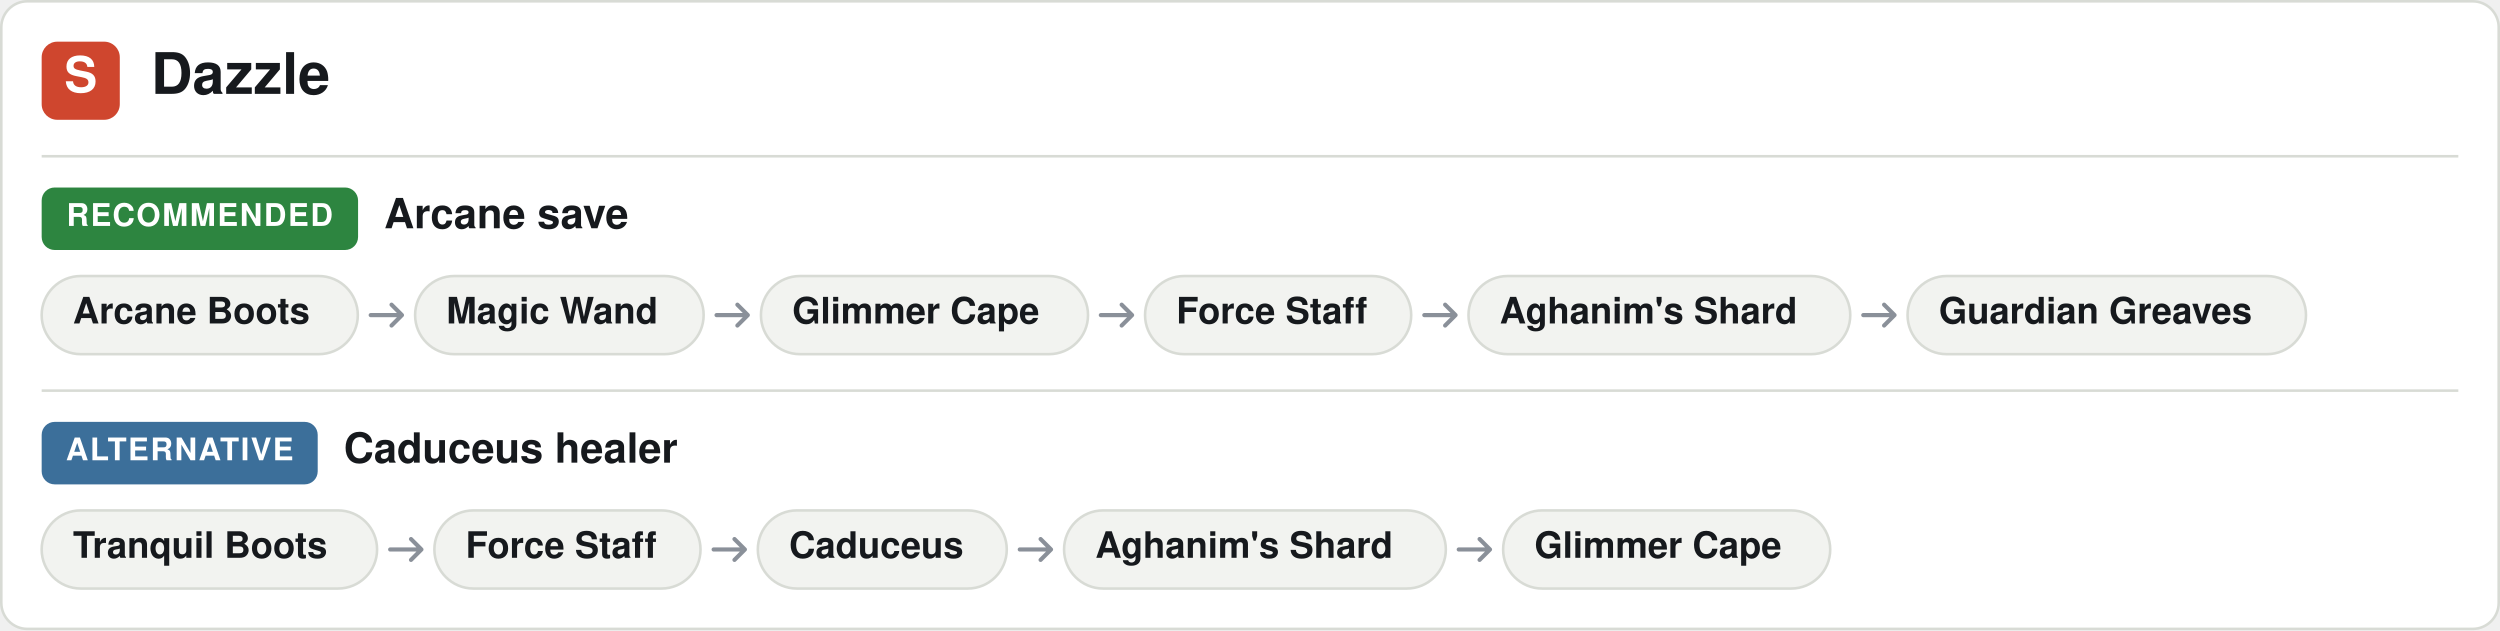
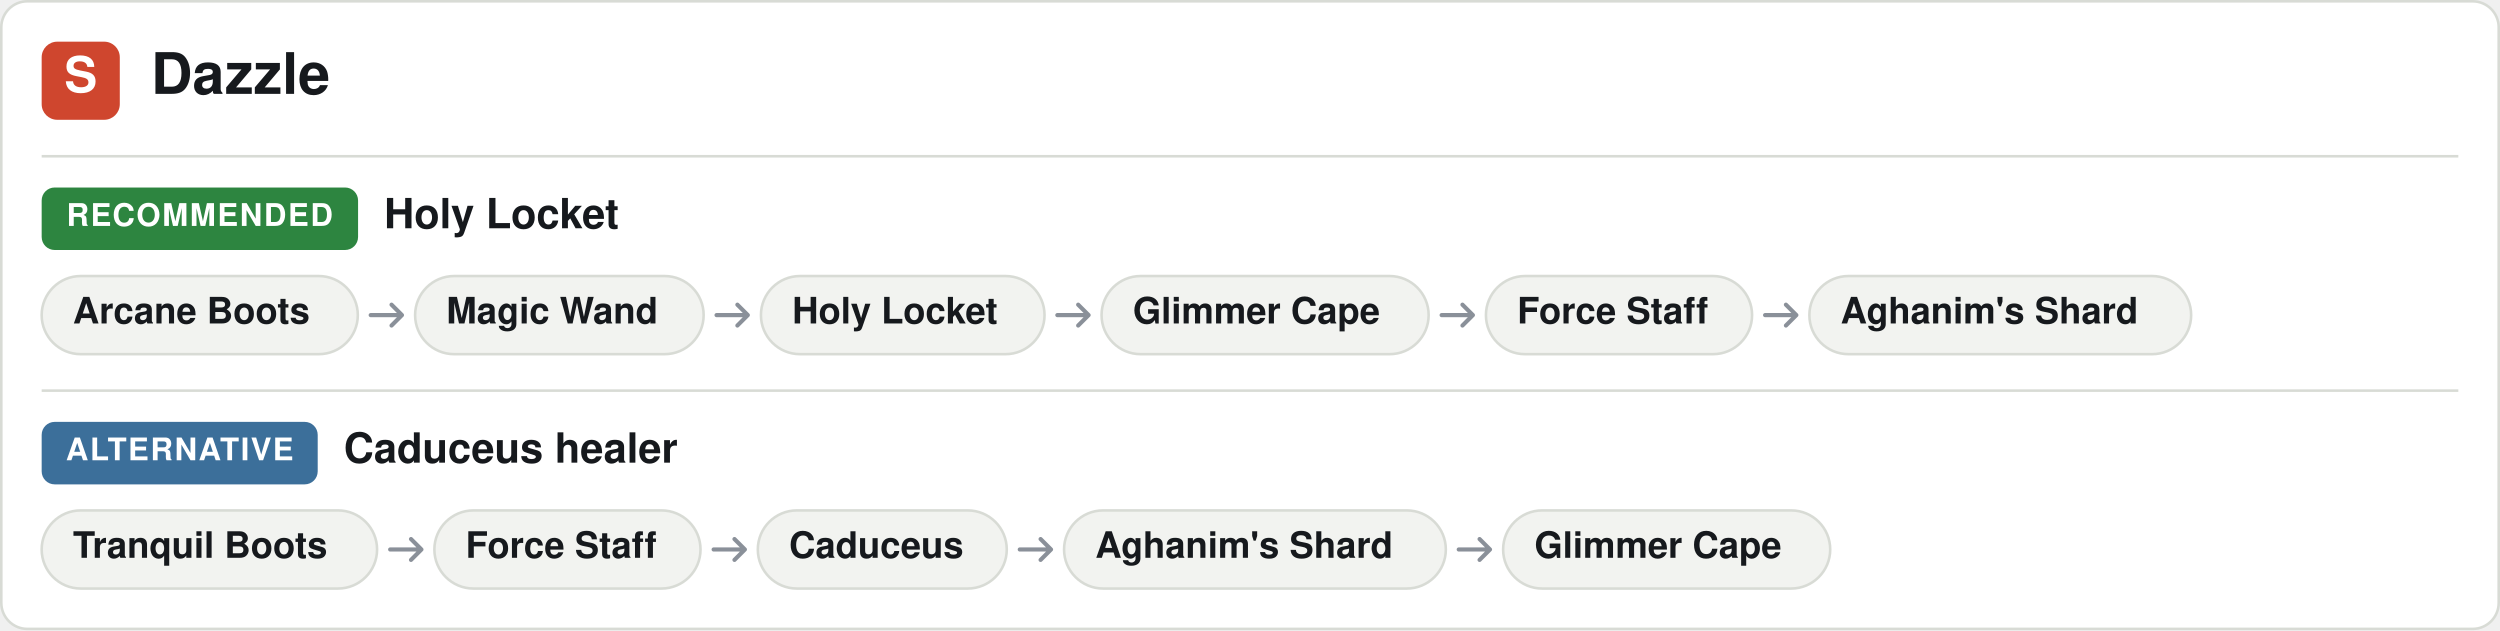
<svg xmlns="http://www.w3.org/2000/svg" viewBox="0 0 960 242" width="960" height="242" role="img" aria-label="Dazzle builds for patch 7.42">
  <style>
.card{fill:#ffffff;stroke:#d8dbd5}
.pill{fill:#f2f3f0;stroke:#d8dbd5}
.ink{fill:#16191d}
.muted{fill:#5b6168}
.sep{stroke:#d8dbd5}
.up{fill:#2d8540}.down{fill:#b8352a}.steady{fill:#687079}.rework{fill:#7448ab}
.rec{fill:#2d8540}.alt{fill:#3c6f9a}
.arrow{stroke:#8a9099;fill:none}
@media (prefers-color-scheme: dark){
.card{fill:#1a1d22;stroke:#2b3037}
.pill{fill:#111317;stroke:#2b3037}
.ink{fill:#e6e8eb}
.muted{fill:#9ba2ab}
.sep{stroke:#2b3037}
.up{fill:#5cc46f}.down{fill:#ef6c60}.steady{fill:#9ba2ab}.rework{fill:#ad8ae3}
.rec{fill:#3f9a52}.alt{fill:#4f88b8}
.arrow{stroke:#6f767f}
}
text{font-family:'Segoe UI',Helvetica,Arial,sans-serif;font-weight:700}
</style>
  <rect class="card" x="0.5" y="0.5" width="959" height="241" rx="10" />
  <rect x="16" y="16" width="30" height="30" rx="6" fill="#cf462e" />
  <text x="31" y="31" fill="#ffffff" font-size="19" text-anchor="middle" dominant-baseline="central">S</text>
  <text class="ink" x="58" y="31" font-size="22" dominant-baseline="central">Dazzle</text>
  <line class="sep" x1="16" x2="944" y1="60" y2="60" />
  <rect class="rec" x="16" y="72" width="121.5" height="24" rx="5" />
  <text x="76.7" y="84" fill="#ffffff" font-size="12" letter-spacing="0.6" text-anchor="middle" dominant-baseline="central">RECOMMENDED</text>
-   <text class="ink" x="147.5" y="84" font-size="16" dominant-baseline="central">Arcane save</text>
+   <text class="ink" x="147.5" y="84" font-size="16" dominant-baseline="central">Holy Locket</text>
  <rect class="pill" x="16.0" y="106" width="121.4" height="30" rx="15.0" />
  <text class="ink" x="28.0" y="121.0" font-size="14" dominant-baseline="central">Arcane Boots</text>
  <path class="arrow" stroke-width="1.6" stroke-linecap="round" stroke-linejoin="round" d="M142.353,121.0 H154.353 M150.353,117.0 L154.353,121.0 L150.353,125.0" />
  <rect class="pill" x="159.4" y="106" width="110.8" height="30" rx="15.0" />
  <text class="ink" x="171.4" y="121.0" font-size="14" dominant-baseline="central">Magic Wand</text>
  <path class="arrow" stroke-width="1.6" stroke-linecap="round" stroke-linejoin="round" d="M275.157,121.0 H287.157 M283.157,117.0 L287.157,121.0 L283.157,125.0" />
-   <rect class="pill" x="292.2" y="106" width="125.6" height="30" rx="15.0" />
-   <text class="ink" x="304.2" y="121.0" font-size="14" dominant-baseline="central">Glimmer Cape</text>
-   <path class="arrow" stroke-width="1.6" stroke-linecap="round" stroke-linejoin="round" d="M422.723,121.0 H434.723 M430.723,117.0 L434.723,121.0 L430.723,125.0" />
-   <rect class="pill" x="439.7" y="106" width="102.2" height="30" rx="15.0" />
-   <text class="ink" x="451.7" y="121.0" font-size="14" dominant-baseline="central">Force Staff</text>
-   <path class="arrow" stroke-width="1.6" stroke-linecap="round" stroke-linejoin="round" d="M546.934,121.0 H558.934 M554.934,117.0 L558.934,121.0 L554.934,125.0" />
-   <rect class="pill" x="563.9" y="106" width="146.6" height="30" rx="15.0" />
-   <text class="ink" x="575.9" y="121.0" font-size="14" dominant-baseline="central">Aghanim's Shard</text>
-   <path class="arrow" stroke-width="1.6" stroke-linecap="round" stroke-linejoin="round" d="M715.499,121.0 H727.499 M723.499,117.0 L727.499,121.0 L723.499,125.0" />
-   <rect class="pill" x="732.5" y="106" width="153.0" height="30" rx="15.0" />
-   <text class="ink" x="744.5" y="121.0" font-size="14" dominant-baseline="central">Guardian Greaves</text>
+   <rect class="pill" x="292.2" y="106" width="108.9" height="30" rx="15.0" />
+   <text class="ink" x="304.2" y="121.0" font-size="14" dominant-baseline="central">Holy Locket</text>
+   <path class="arrow" stroke-width="1.6" stroke-linecap="round" stroke-linejoin="round" d="M406.021,121.0 H418.021 M414.021,117.0 L418.021,121.0 L414.021,125.0" />
+   <rect class="pill" x="423.0" y="106" width="125.6" height="30" rx="15.0" />
+   <text class="ink" x="435.0" y="121.0" font-size="14" dominant-baseline="central">Glimmer Cape</text>
+   <path class="arrow" stroke-width="1.6" stroke-linecap="round" stroke-linejoin="round" d="M553.588,121.0 H565.588 M561.588,117.0 L565.588,121.0 L561.588,125.0" />
+   <rect class="pill" x="570.6" y="106" width="102.2" height="30" rx="15.0" />
+   <text class="ink" x="582.6" y="121.0" font-size="14" dominant-baseline="central">Force Staff</text>
+   <path class="arrow" stroke-width="1.6" stroke-linecap="round" stroke-linejoin="round" d="M677.798,121.0 H689.798 M685.798,117.0 L689.798,121.0 L685.798,125.0" />
+   <rect class="pill" x="694.8" y="106" width="146.6" height="30" rx="15.0" />
+   <text class="ink" x="706.8" y="121.0" font-size="14" dominant-baseline="central">Aghanim's Shard</text>
  <line class="sep" x1="16" x2="944" y1="150" y2="150" />
  <rect class="alt" x="16" y="162" width="106.0" height="24" rx="5" />
  <text x="69.0" y="174" fill="#ffffff" font-size="12" letter-spacing="0.6" text-anchor="middle" dominant-baseline="central">ALTERNATIVE</text>
  <text class="ink" x="132.0" y="174" font-size="16" dominant-baseline="central">Caduceus healer</text>
  <rect class="pill" x="16.0" y="196" width="128.8" height="30" rx="15.0" />
  <text class="ink" x="28.0" y="211.0" font-size="14" dominant-baseline="central">Tranquil Boots</text>
  <path class="arrow" stroke-width="1.6" stroke-linecap="round" stroke-linejoin="round" d="M149.827,211.0 H161.827 M157.827,207.0 L161.827,211.0 L157.827,215.0" />
  <rect class="pill" x="166.8" y="196" width="102.2" height="30" rx="15.0" />
  <text class="ink" x="178.8" y="211.0" font-size="14" dominant-baseline="central">Force Staff</text>
  <path class="arrow" stroke-width="1.6" stroke-linecap="round" stroke-linejoin="round" d="M274.037,211.0 H286.037 M282.037,207.0 L286.037,211.0 L282.037,215.0" />
  <rect class="pill" x="291.0" y="196" width="95.6" height="30" rx="15.0" />
  <text class="ink" x="303.0" y="211.0" font-size="14" dominant-baseline="central">Caduceus</text>
  <path class="arrow" stroke-width="1.6" stroke-linecap="round" stroke-linejoin="round" d="M391.593,211.0 H403.593 M399.593,207.0 L403.593,211.0 L399.593,215.0" />
  <rect class="pill" x="408.6" y="196" width="146.6" height="30" rx="15.0" />
  <text class="ink" x="420.6" y="211.0" font-size="14" dominant-baseline="central">Aghanim's Shard</text>
  <path class="arrow" stroke-width="1.6" stroke-linecap="round" stroke-linejoin="round" d="M560.158,211.0 H572.158 M568.158,207.0 L572.158,211.0 L568.158,215.0" />
  <rect class="pill" x="577.2" y="196" width="125.6" height="30" rx="15.0" />
  <text class="ink" x="589.2" y="211.0" font-size="14" dominant-baseline="central">Glimmer Cape</text>
</svg>
